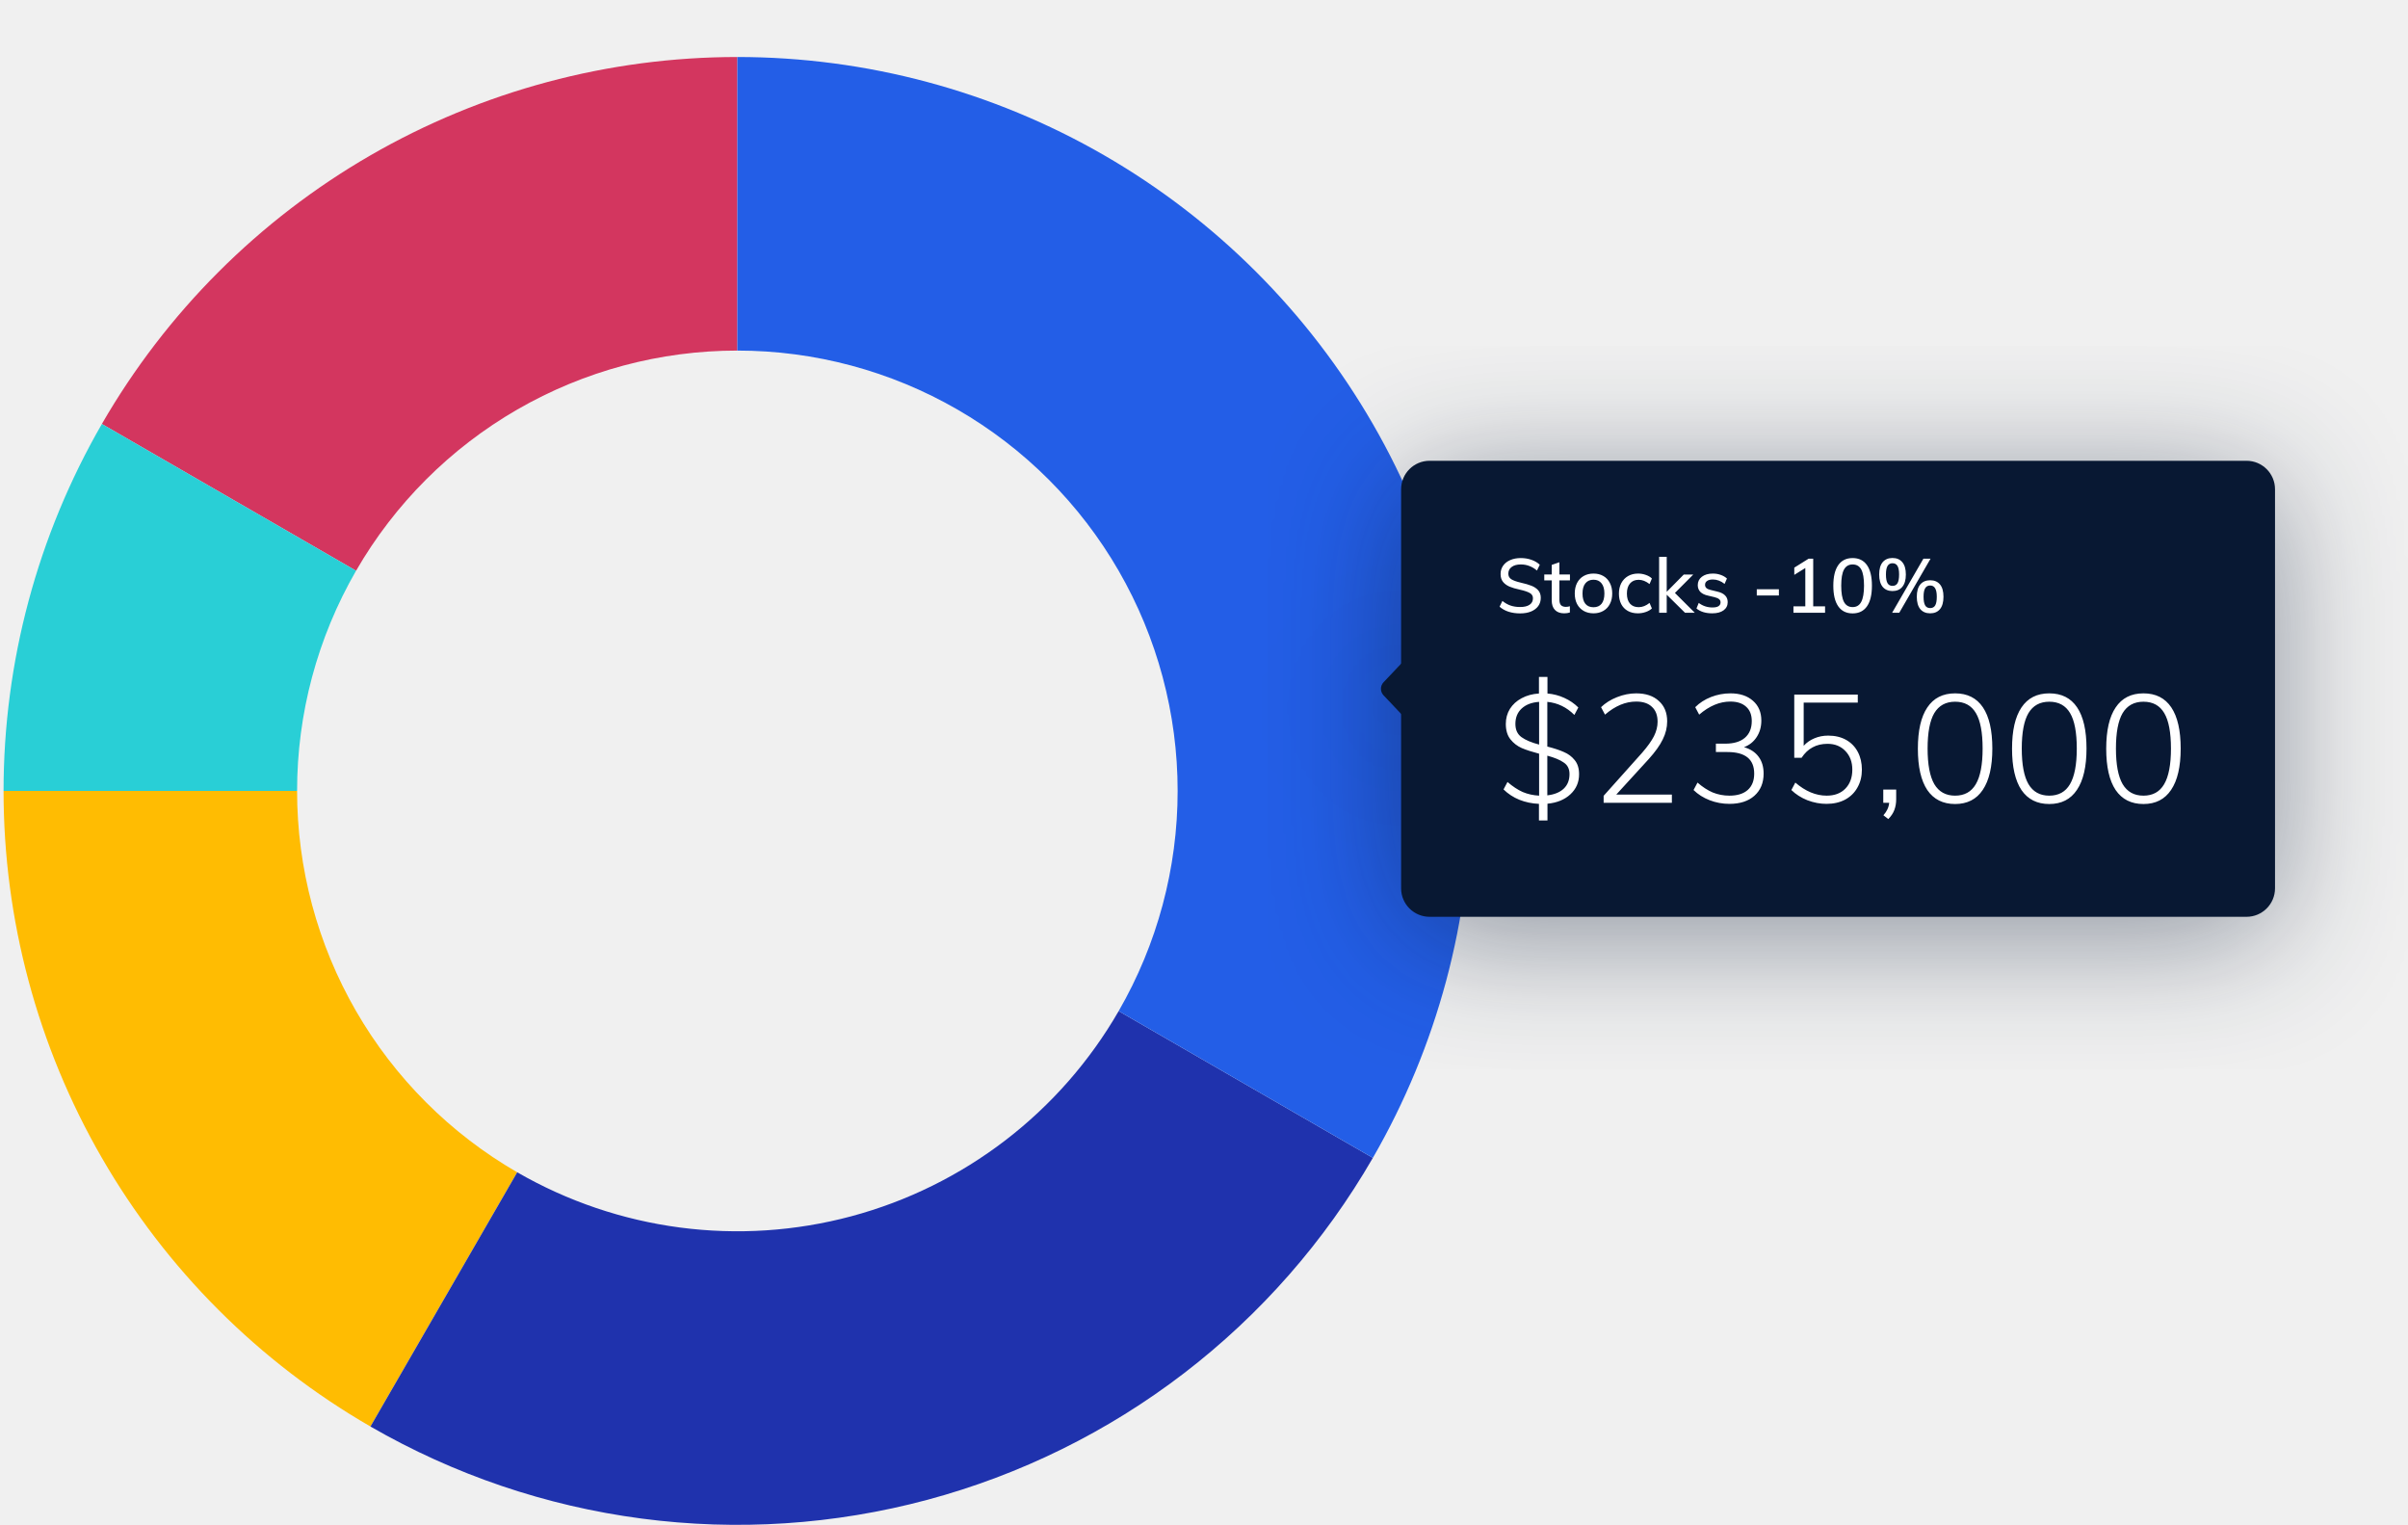
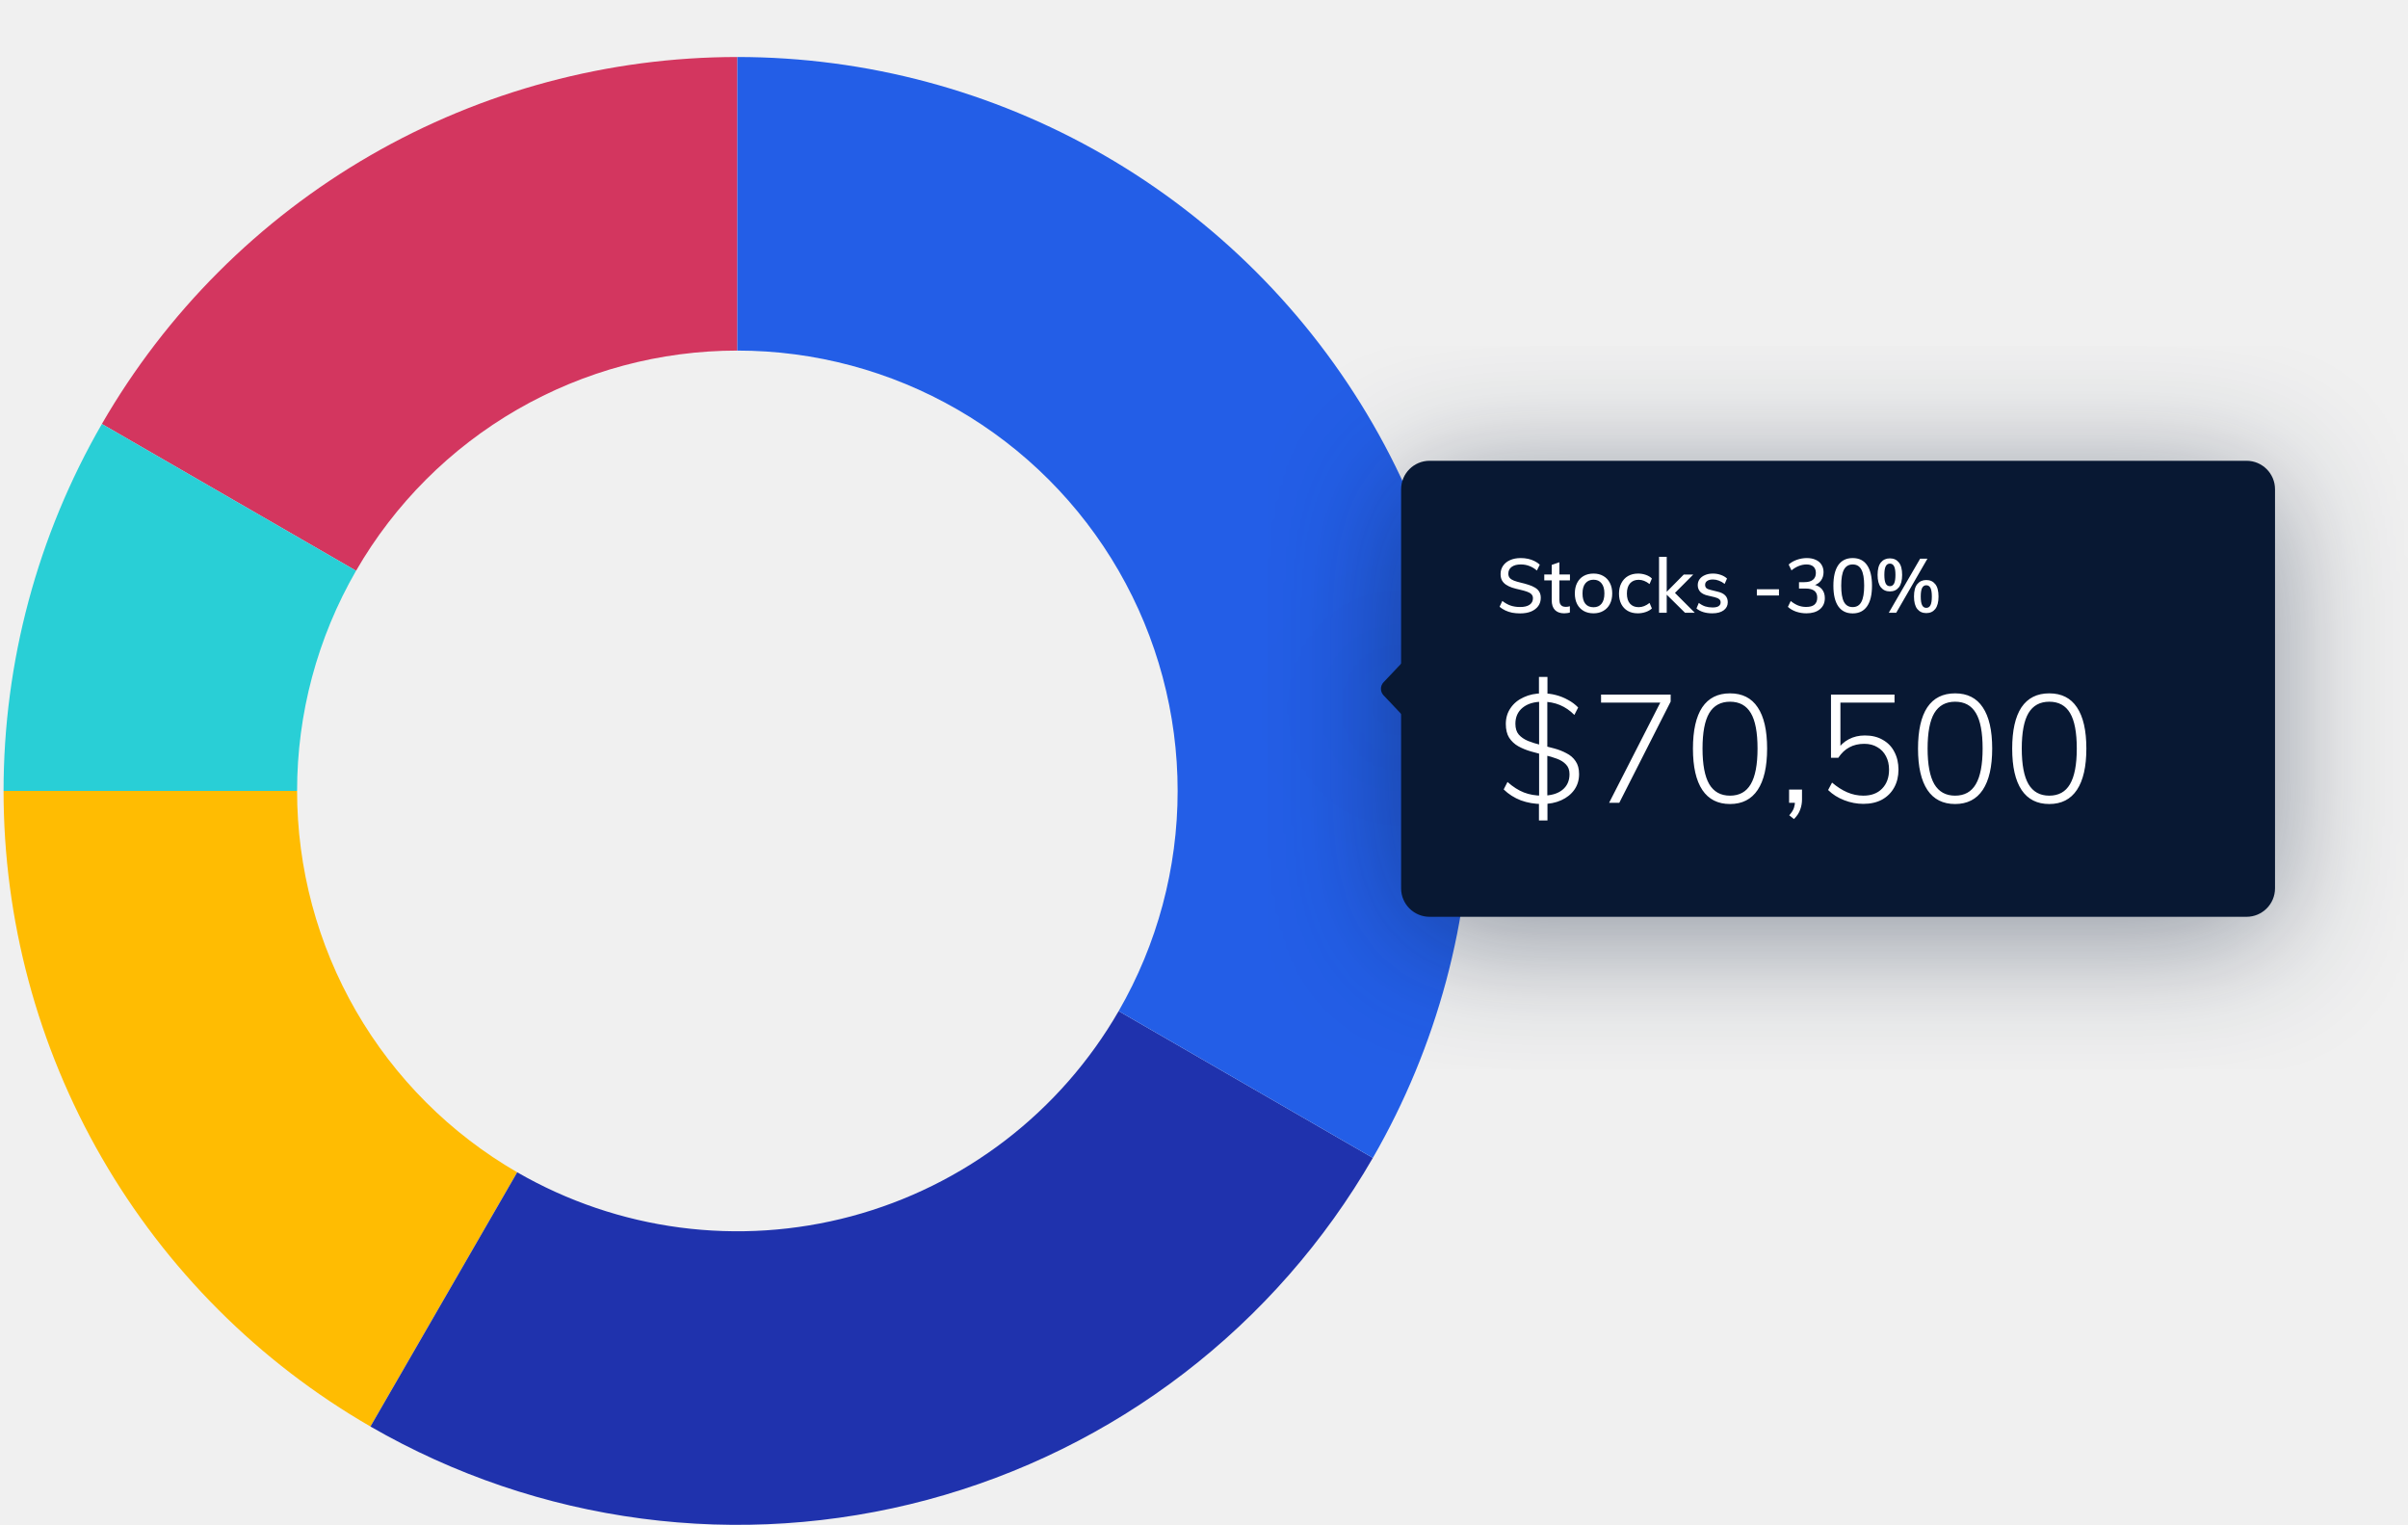
<svg xmlns="http://www.w3.org/2000/svg" width="507" height="321" viewBox="0 0 507 321" fill="none">
  <path d="M155.25 12C128.13 12 101.487 19.139 78 32.699C54.513 46.259 35.009 65.763 21.449 89.25L74.969 120.15C83.106 106.058 94.808 94.356 108.9 86.219C122.992 78.083 138.978 73.8 155.25 73.8V12Z" fill="#D3365F" />
  <path d="M21.449 89.25C7.889 112.737 0.75 139.38 0.75 166.5L62.55 166.5C62.55 150.228 66.833 134.242 74.969 120.15L21.449 89.25Z" fill="#29CFD6" />
  <path d="M0.75 166.5C0.75 193.62 7.889 220.263 21.449 243.75C35.009 267.237 54.513 286.741 78 300.301L108.9 246.781C94.808 238.644 83.106 226.942 74.969 212.85C66.833 198.758 62.55 182.772 62.55 166.5H0.75Z" fill="#FFBC02" />
  <path d="M78 300.301C95.571 310.446 114.968 317.03 135.084 319.678C155.199 322.327 175.64 320.987 195.238 315.736C214.835 310.484 233.207 301.424 249.304 289.073C265.4 276.722 278.906 261.321 289.051 243.75L235.531 212.85C229.444 223.393 221.34 232.633 211.682 240.044C202.024 247.455 191.001 252.891 179.243 256.041C167.484 259.192 155.22 259.996 143.15 258.407C131.081 256.818 119.443 252.867 108.9 246.781L78 300.301Z" fill="#1F32AD" />
-   <path d="M289.051 243.75C302.611 220.263 309.75 193.62 309.75 166.5C309.75 139.38 302.611 112.737 289.051 89.25C275.491 65.763 255.987 46.259 232.5 32.699C209.013 19.139 182.37 12 155.25 12V73.8C171.522 73.8 187.508 78.083 201.6 86.219C215.692 94.356 227.394 106.058 235.531 120.15C243.667 134.242 247.95 150.228 247.95 166.5C247.95 182.772 243.667 198.758 235.531 212.85L289.051 243.75Z" fill="#235EE7" />
+   <g filter="">
+     <path d="M289.051 243.75C302.611 220.263 309.75 193.62 309.75 166.5C309.75 139.38 302.611 112.737 289.051 89.25C275.491 65.763 255.987 46.259 232.5 32.699C209.013 19.139 182.37 12 155.25 12V73.8C171.522 73.8 187.508 78.083 201.6 86.219C215.692 94.356 227.394 106.058 235.531 120.15C243.667 134.242 247.95 150.228 247.95 166.5C247.95 182.772 243.667 198.758 235.531 212.85L289.051 243.75Z" fill="#235EE7" />
+   </g>
  <g filter="url(#filter1_d)">
    <path d="M295.548 139.144L291.303 143.625C290.572 144.396 290.572 145.604 291.303 146.375L295.548 150.856C296.792 152.169 299 151.289 299 149.481V140.519C299 138.711 296.792 137.831 295.548 139.144Z" fill="#081833" />
  </g>
  <g filter="url(#filter2_d)">
    <path d="M295 103C295 99.686 297.686 97 301 97H473C476.314 97 479 99.686 479 103V187C479 190.314 476.314 193 473 193H301C297.686 193 295 190.314 295 187V103Z" fill="#081833" />
  </g>
-   <path d="M332.472 162.984C332.472 164.669 331.864 166.077 330.648 167.208C329.432 168.339 327.821 169 325.816 169.192V172.712H324.024V169.224C322.552 169.16 321.176 168.872 319.896 168.36C318.637 167.848 317.528 167.123 316.568 166.184L317.4 164.616C318.488 165.555 319.555 166.259 320.6 166.728C321.667 167.176 322.819 167.432 324.056 167.496V158.664C322.584 158.28 321.368 157.885 320.408 157.48C319.448 157.053 318.648 156.435 318.008 155.624C317.368 154.813 317.048 153.736 317.048 152.392C317.048 151.219 317.336 150.163 317.912 149.224C318.509 148.285 319.331 147.539 320.376 146.984C321.443 146.408 322.659 146.077 324.024 145.992V142.504H325.816V145.992C327.075 146.099 328.259 146.408 329.368 146.92C330.499 147.432 331.48 148.104 332.312 148.936L331.48 150.504C329.859 148.883 327.96 147.965 325.784 147.752V157.16C327.213 157.523 328.376 157.907 329.272 158.312C330.189 158.696 330.947 159.261 331.544 160.008C332.163 160.755 332.472 161.747 332.472 162.984ZM319.064 152.392C319.064 153.629 319.491 154.557 320.344 155.176C321.197 155.795 322.435 156.317 324.056 156.744V147.752C322.499 147.859 321.272 148.328 320.376 149.16C319.501 149.971 319.064 151.048 319.064 152.392ZM325.784 167.432C327.277 167.261 328.429 166.792 329.24 166.024C330.051 165.256 330.456 164.232 330.456 162.952C330.456 161.864 330.051 161.053 329.24 160.52C328.451 159.965 327.299 159.485 325.784 159.08V167.432ZM352.011 167.272V169H337.643V167.528L345.74 158.472C346.891 157.149 347.723 155.987 348.236 154.984C348.748 153.96 349.003 152.947 349.003 151.944C349.003 150.579 348.609 149.533 347.819 148.808C347.051 148.061 345.942 147.688 344.491 147.688C342.251 147.688 340.065 148.605 337.931 150.44L337.099 148.872C337.995 147.997 339.115 147.293 340.459 146.76C341.803 146.227 343.147 145.96 344.491 145.96C346.518 145.96 348.108 146.493 349.26 147.56C350.433 148.605 351.02 150.035 351.02 151.848C351.02 153.149 350.71 154.419 350.092 155.656C349.494 156.893 348.513 158.269 347.148 159.784L340.299 167.272H352.011ZM367.199 157.288C368.543 157.672 369.567 158.344 370.271 159.304C370.975 160.243 371.327 161.427 371.327 162.856C371.327 164.819 370.676 166.376 369.375 167.528C368.095 168.659 366.346 169.224 364.127 169.224C362.676 169.224 361.29 168.968 359.967 168.456C358.644 167.944 357.514 167.229 356.575 166.312L357.407 164.744C358.452 165.661 359.519 166.355 360.607 166.824C361.716 167.272 362.89 167.496 364.127 167.496C365.791 167.496 367.071 167.101 367.967 166.312C368.884 165.501 369.343 164.349 369.343 162.856C369.343 159.827 367.466 158.312 363.711 158.312H361.279V156.552H363.231C365.023 156.552 366.399 156.147 367.359 155.336C368.34 154.504 368.831 153.32 368.831 151.784C368.831 150.483 368.436 149.48 367.647 148.776C366.858 148.051 365.748 147.688 364.319 147.688C362.079 147.688 359.892 148.605 357.759 150.44L356.927 148.872C357.844 147.955 358.954 147.24 360.255 146.728C361.578 146.216 362.943 145.96 364.351 145.96C366.335 145.96 367.914 146.483 369.087 147.528C370.26 148.552 370.847 149.939 370.847 151.688C370.847 153.011 370.516 154.173 369.855 155.176C369.215 156.157 368.33 156.861 367.199 157.288ZM384.914 154.856C386.365 154.856 387.624 155.155 388.69 155.752C389.757 156.349 390.578 157.192 391.154 158.28C391.73 159.368 392.018 160.616 392.018 162.024C392.018 163.432 391.709 164.68 391.09 165.768C390.493 166.856 389.629 167.709 388.498 168.328C387.368 168.925 386.056 169.224 384.562 169.224C383.218 169.224 381.874 168.968 380.53 168.456C379.208 167.923 378.088 167.208 377.17 166.312L378.002 164.744C380.136 166.579 382.333 167.496 384.594 167.496C386.258 167.496 387.57 167.005 388.53 166.024C389.512 165.021 390.002 163.688 390.002 162.024C390.002 160.424 389.522 159.123 388.562 158.12C387.602 157.096 386.344 156.584 384.786 156.584C383.592 156.584 382.546 156.829 381.65 157.32C380.754 157.789 379.976 158.525 379.314 159.528H377.778V146.216H391.154V147.912H379.762V157C380.381 156.317 381.128 155.795 382.002 155.432C382.898 155.048 383.869 154.856 384.914 154.856ZM399.238 166.216V168.264C399.238 169.075 399.11 169.821 398.854 170.504C398.598 171.187 398.171 171.827 397.574 172.424L396.55 171.624C397.275 170.813 397.681 169.939 397.766 169H396.518V166.216H399.238ZM411.644 169.256C409.084 169.256 407.132 168.275 405.788 166.312C404.465 164.328 403.804 161.427 403.804 157.608C403.804 153.789 404.465 150.899 405.788 148.936C407.11 146.952 409.062 145.96 411.644 145.96C414.225 145.96 416.177 146.941 417.5 148.904C418.822 150.867 419.484 153.757 419.484 157.576C419.484 161.395 418.812 164.296 417.468 166.28C416.145 168.264 414.204 169.256 411.644 169.256ZM411.644 167.496C413.606 167.496 415.057 166.696 415.996 165.096C416.956 163.475 417.436 160.968 417.436 157.576C417.436 154.184 416.966 151.699 416.028 150.12C415.089 148.52 413.628 147.72 411.644 147.72C409.681 147.72 408.22 148.52 407.26 150.12C406.321 151.72 405.852 154.205 405.852 157.576C405.852 160.947 406.321 163.443 407.26 165.064C408.22 166.685 409.681 167.496 411.644 167.496ZM431.471 169.256C428.911 169.256 426.959 168.275 425.615 166.312C424.293 164.328 423.631 161.427 423.631 157.608C423.631 153.789 424.293 150.899 425.615 148.936C426.938 146.952 428.89 145.96 431.471 145.96C434.053 145.96 436.005 146.941 437.327 148.904C438.65 150.867 439.311 153.757 439.311 157.576C439.311 161.395 438.639 164.296 437.295 166.28C435.973 168.264 434.031 169.256 431.471 169.256ZM431.471 167.496C433.434 167.496 434.885 166.696 435.823 165.096C436.783 163.475 437.263 160.968 437.263 157.576C437.263 154.184 436.794 151.699 435.855 150.12C434.917 148.52 433.455 147.72 431.471 147.72C429.509 147.72 428.047 148.52 427.087 150.12C426.149 151.72 425.679 154.205 425.679 157.576C425.679 160.947 426.149 163.443 427.087 165.064C428.047 166.685 429.509 167.496 431.471 167.496ZM451.299 169.256C448.739 169.256 446.787 168.275 445.443 166.312C444.12 164.328 443.459 161.427 443.459 157.608C443.459 153.789 444.12 150.899 445.443 148.936C446.765 146.952 448.717 145.96 451.299 145.96C453.88 145.96 455.832 146.941 457.155 148.904C458.477 150.867 459.139 153.757 459.139 157.576C459.139 161.395 458.467 164.296 457.123 166.28C455.8 168.264 453.859 169.256 451.299 169.256ZM451.299 167.496C453.261 167.496 454.712 166.696 455.651 165.096C456.611 163.475 457.091 160.968 457.091 157.576C457.091 154.184 456.621 151.699 455.683 150.12C454.744 148.52 453.283 147.72 451.299 147.72C449.336 147.72 447.875 148.52 446.915 150.12C445.976 151.72 445.507 154.205 445.507 157.576C445.507 160.947 445.976 163.443 446.915 165.064C447.875 166.685 449.336 167.496 451.299 167.496Z" fill="white" />
-   <path d="M320.056 129.128C319.171 129.128 318.36 129.011 317.624 128.776C316.899 128.541 316.269 128.189 315.736 127.72L316.328 126.504C316.883 126.952 317.459 127.277 318.056 127.48C318.653 127.683 319.325 127.784 320.072 127.784C320.925 127.784 321.587 127.624 322.056 127.304C322.525 126.984 322.76 126.531 322.76 125.944C322.76 125.453 322.541 125.085 322.104 124.84C321.667 124.584 320.973 124.349 320.024 124.136C319.117 123.944 318.376 123.725 317.8 123.48C317.224 123.224 316.771 122.888 316.44 122.472C316.109 122.045 315.944 121.501 315.944 120.84C315.944 120.179 316.12 119.597 316.472 119.096C316.824 118.584 317.32 118.189 317.96 117.912C318.611 117.624 319.357 117.48 320.2 117.48C321 117.48 321.747 117.603 322.44 117.848C323.144 118.093 323.731 118.44 324.2 118.888L323.608 120.104C323.085 119.667 322.547 119.347 321.992 119.144C321.437 118.931 320.845 118.824 320.216 118.824C319.395 118.824 318.749 119 318.28 119.352C317.811 119.693 317.576 120.163 317.576 120.76C317.576 121.272 317.779 121.661 318.184 121.928C318.6 122.195 319.261 122.435 320.168 122.648C321.117 122.861 321.885 123.085 322.472 123.32C323.059 123.555 323.528 123.875 323.88 124.28C324.232 124.685 324.408 125.208 324.408 125.848C324.408 126.509 324.232 127.085 323.88 127.576C323.528 128.067 323.021 128.451 322.36 128.728C321.709 128.995 320.941 129.128 320.056 129.128ZM328.327 122.184V126.232C328.327 126.787 328.444 127.181 328.679 127.416C328.924 127.64 329.26 127.752 329.687 127.752C329.964 127.752 330.247 127.709 330.535 127.624V128.936C330.183 129.053 329.783 129.112 329.335 129.112C328.503 129.112 327.858 128.877 327.399 128.408C326.94 127.939 326.711 127.256 326.711 126.36V122.184H325.143V120.936H326.711V118.92L328.327 118.36V120.936H330.551V122.184H328.327ZM335.515 129.112C334.726 129.112 334.033 128.941 333.435 128.6C332.838 128.259 332.374 127.773 332.043 127.144C331.723 126.515 331.563 125.779 331.563 124.936C331.563 124.093 331.723 123.357 332.043 122.728C332.374 122.088 332.838 121.597 333.435 121.256C334.033 120.915 334.726 120.744 335.515 120.744C336.294 120.744 336.982 120.915 337.579 121.256C338.177 121.597 338.635 122.088 338.955 122.728C339.286 123.357 339.451 124.093 339.451 124.936C339.451 125.779 339.286 126.515 338.955 127.144C338.635 127.773 338.177 128.259 337.579 128.6C336.982 128.941 336.294 129.112 335.515 129.112ZM335.499 127.832C336.246 127.832 336.817 127.587 337.211 127.096C337.606 126.605 337.803 125.885 337.803 124.936C337.803 124.008 337.601 123.293 337.195 122.792C336.801 122.291 336.241 122.04 335.515 122.04C334.779 122.04 334.209 122.291 333.803 122.792C333.398 123.293 333.195 124.008 333.195 124.936C333.195 125.885 333.393 126.605 333.787 127.096C334.193 127.587 334.763 127.832 335.499 127.832ZM344.844 129.112C344.034 129.112 343.324 128.941 342.716 128.6C342.119 128.259 341.66 127.779 341.34 127.16C341.02 126.531 340.86 125.8 340.86 124.968C340.86 124.136 341.026 123.4 341.356 122.76C341.698 122.12 342.172 121.624 342.78 121.272C343.388 120.92 344.098 120.744 344.908 120.744C345.474 120.744 346.018 120.84 346.54 121.032C347.063 121.213 347.484 121.464 347.804 121.784L347.308 122.952C346.551 122.355 345.788 122.056 345.02 122.056C344.242 122.056 343.634 122.312 343.196 122.824C342.759 123.325 342.54 124.035 342.54 124.952C342.54 125.869 342.759 126.579 343.196 127.08C343.634 127.571 344.242 127.816 345.02 127.816C345.81 127.816 346.572 127.517 347.308 126.92L347.804 128.088C347.463 128.408 347.026 128.659 346.492 128.84C345.97 129.021 345.42 129.112 344.844 129.112ZM354.781 129L350.925 125.192V129H349.325V117.224H350.925V124.584L354.509 120.952H356.509L352.653 124.824L356.845 129H354.781ZM360.516 129.112C359.108 129.112 357.998 128.771 357.188 128.088L357.668 126.92C358.51 127.56 359.476 127.88 360.564 127.88C361.118 127.88 361.54 127.789 361.828 127.608C362.116 127.416 362.26 127.149 362.26 126.808C362.26 126.52 362.158 126.296 361.956 126.136C361.764 125.965 361.433 125.821 360.964 125.704L359.62 125.384C358.916 125.235 358.377 124.973 358.004 124.6C357.641 124.216 357.46 123.741 357.46 123.176C357.46 122.451 357.748 121.864 358.324 121.416C358.91 120.968 359.684 120.744 360.644 120.744C361.22 120.744 361.764 120.835 362.276 121.016C362.798 121.197 363.241 121.453 363.604 121.784L363.108 122.92C362.329 122.301 361.508 121.992 360.644 121.992C360.121 121.992 359.716 122.093 359.428 122.296C359.14 122.488 358.996 122.76 358.996 123.112C358.996 123.389 359.086 123.613 359.268 123.784C359.449 123.955 359.737 124.088 360.132 124.184L361.508 124.52C362.276 124.691 362.841 124.963 363.204 125.336C363.577 125.699 363.764 126.173 363.764 126.76C363.764 127.485 363.47 128.061 362.884 128.488C362.308 128.904 361.518 129.112 360.516 129.112ZM369.886 124.04H374.542V125.352H369.886V124.04ZM384.264 127.64V129H377.608V127.64H380.104V119.576L377.784 121.016V119.496L380.808 117.608H381.768V127.64H384.264ZM390.066 129.128C388.743 129.128 387.735 128.632 387.042 127.64C386.348 126.648 386.002 125.203 386.002 123.304C386.002 121.405 386.348 119.96 387.042 118.968C387.735 117.976 388.743 117.48 390.066 117.48C391.388 117.48 392.396 117.976 393.09 118.968C393.783 119.949 394.13 121.389 394.13 123.288C394.13 125.197 393.783 126.648 393.09 127.64C392.396 128.632 391.388 129.128 390.066 129.128ZM390.066 127.8C390.887 127.8 391.49 127.437 391.874 126.712C392.268 125.976 392.466 124.835 392.466 123.288C392.466 121.741 392.274 120.611 391.89 119.896C391.506 119.181 390.898 118.824 390.066 118.824C389.244 118.824 388.636 119.187 388.242 119.912C387.858 120.627 387.666 121.752 387.666 123.288C387.666 124.835 387.858 125.976 388.242 126.712C388.636 127.437 389.244 127.8 390.066 127.8ZM398.459 124.424C397.585 124.424 396.897 124.131 396.395 123.544C395.905 122.947 395.659 122.077 395.659 120.936C395.659 119.795 395.905 118.931 396.395 118.344C396.897 117.757 397.585 117.464 398.459 117.464C399.345 117.464 400.033 117.757 400.523 118.344C401.025 118.931 401.275 119.795 401.275 120.936C401.275 122.077 401.025 122.947 400.523 123.544C400.033 124.131 399.345 124.424 398.459 124.424ZM398.379 129L404.971 117.608H406.475L399.883 129H398.379ZM398.459 123.336C398.939 123.336 399.291 123.149 399.515 122.776C399.739 122.392 399.851 121.779 399.851 120.936C399.851 120.115 399.739 119.517 399.515 119.144C399.291 118.76 398.939 118.568 398.459 118.568C397.99 118.568 397.643 118.76 397.419 119.144C397.195 119.517 397.083 120.115 397.083 120.936C397.083 121.779 397.195 122.392 397.419 122.776C397.643 123.149 397.99 123.336 398.459 123.336ZM406.395 129.112C405.51 129.112 404.817 128.819 404.315 128.232C403.825 127.635 403.579 126.765 403.579 125.624C403.579 124.483 403.825 123.619 404.315 123.032C404.817 122.445 405.51 122.152 406.395 122.152C407.281 122.152 407.969 122.445 408.459 123.032C408.95 123.619 409.195 124.483 409.195 125.624C409.195 126.765 408.95 127.635 408.459 128.232C407.969 128.819 407.281 129.112 406.395 129.112ZM406.395 128.008C406.875 128.008 407.227 127.821 407.451 127.448C407.675 127.064 407.787 126.456 407.787 125.624C407.787 124.803 407.67 124.205 407.435 123.832C407.211 123.448 406.865 123.256 406.395 123.256C405.915 123.256 405.563 123.448 405.339 123.832C405.115 124.205 405.003 124.803 405.003 125.624C405.003 126.456 405.115 127.064 405.339 127.448C405.563 127.821 405.915 128.008 406.395 128.008Z" fill="white" />
+   <path d="M324.696 169.256C323.117 169.256 321.624 169 320.216 168.488C318.829 167.955 317.624 167.187 316.6 166.184L317.4 164.616C318.552 165.64 319.704 166.376 320.856 166.824C322.008 167.272 323.288 167.496 324.696 167.496C326.509 167.496 327.917 167.101 328.92 166.312C329.944 165.501 330.456 164.392 330.456 162.984C330.456 162.109 330.211 161.427 329.72 160.936C329.251 160.424 328.611 160.019 327.8 159.72C327.011 159.421 326.136 159.165 325.176 158.952C324.237 158.717 323.288 158.461 322.328 158.184C321.368 157.907 320.483 157.544 319.672 157.096C318.883 156.648 318.243 156.051 317.752 155.304C317.283 154.557 317.048 153.587 317.048 152.392C317.048 151.133 317.379 150.024 318.04 149.064C318.701 148.083 319.619 147.325 320.792 146.792C321.965 146.237 323.299 145.96 324.792 145.96C325.752 145.96 326.68 146.077 327.576 146.312C328.493 146.547 329.347 146.888 330.136 147.336C330.947 147.763 331.661 148.296 332.28 148.936L331.48 150.504C329.645 148.648 327.416 147.72 324.792 147.72C323.021 147.72 321.624 148.136 320.6 148.968C319.576 149.8 319.064 150.931 319.064 152.36C319.064 153.32 319.299 154.077 319.768 154.632C320.259 155.187 320.909 155.635 321.72 155.976C322.531 156.296 323.405 156.573 324.344 156.808C325.304 157.043 326.253 157.288 327.192 157.544C328.152 157.8 329.027 158.141 329.816 158.568C330.627 158.973 331.267 159.528 331.736 160.232C332.227 160.936 332.472 161.843 332.472 162.952C332.472 164.211 332.141 165.309 331.48 166.248C330.819 167.187 329.901 167.923 328.728 168.456C327.555 168.989 326.211 169.256 324.696 169.256ZM324.024 172.712V168.904L324.056 167.912V147.176L324.024 146.312V142.504H325.816V146.312L325.784 147.176V167.912L325.816 168.904V172.712H324.024ZM340.939 169H338.795L350.059 146.952L350.316 147.912H337.099V146.216H351.756V147.688L340.939 169ZM364.255 169.256C361.695 169.256 359.754 168.275 358.431 166.312C357.108 164.328 356.447 161.427 356.447 157.608C356.447 153.768 357.098 150.867 358.399 148.904C359.722 146.941 361.674 145.96 364.255 145.96C366.836 145.96 368.778 146.941 370.079 148.904C371.402 150.867 372.063 153.757 372.063 157.576C372.063 161.395 371.402 164.296 370.079 166.28C368.756 168.264 366.815 169.256 364.255 169.256ZM364.255 167.496C366.218 167.496 367.668 166.696 368.607 165.096C369.567 163.475 370.047 160.968 370.047 157.576C370.047 154.184 369.578 151.699 368.639 150.12C367.7 148.52 366.239 147.72 364.255 147.72C362.292 147.72 360.831 148.52 359.871 150.12C358.932 151.72 358.463 154.205 358.463 157.576C358.463 160.947 358.932 163.443 359.871 165.064C360.831 166.685 362.292 167.496 364.255 167.496ZM377.714 172.424L376.722 171.624C377.234 171.048 377.565 170.525 377.714 170.056C377.864 169.608 377.938 169.139 377.938 168.648L378.61 169H376.69V166.216H379.41V168.296C379.41 169.043 379.282 169.757 379.026 170.44C378.792 171.123 378.354 171.784 377.714 172.424ZM392.328 169.224C390.963 169.224 389.619 168.968 388.296 168.456C386.974 167.944 385.843 167.229 384.904 166.312L385.736 164.744C386.782 165.64 387.848 166.323 388.936 166.792C390.024 167.261 391.155 167.496 392.328 167.496C393.992 167.496 395.304 167.005 396.264 166.024C397.246 165.021 397.736 163.688 397.736 162.024C397.736 160.957 397.523 160.019 397.096 159.208C396.67 158.376 396.062 157.736 395.272 157.288C394.504 156.819 393.587 156.584 392.52 156.584C391.326 156.584 390.28 156.829 389.384 157.32C388.488 157.789 387.71 158.525 387.048 159.528H385.512V146.216H398.888V147.912H387.496V157.928L386.856 157.832C387.454 156.893 388.254 156.157 389.256 155.624C390.259 155.091 391.39 154.824 392.648 154.824C394.12 154.824 395.379 155.133 396.424 155.752C397.491 156.349 398.302 157.192 398.856 158.28C399.432 159.368 399.72 160.616 399.72 162.024C399.72 163.432 399.422 164.68 398.824 165.768C398.227 166.856 397.374 167.709 396.264 168.328C395.155 168.925 393.843 169.224 392.328 169.224ZM411.644 169.256C409.084 169.256 407.142 168.275 405.82 166.312C404.497 164.328 403.836 161.427 403.836 157.608C403.836 153.768 404.486 150.867 405.788 148.904C407.11 146.941 409.062 145.96 411.644 145.96C414.225 145.96 416.166 146.941 417.468 148.904C418.79 150.867 419.452 153.757 419.452 157.576C419.452 161.395 418.79 164.296 417.468 166.28C416.145 168.264 414.204 169.256 411.644 169.256ZM411.644 167.496C413.606 167.496 415.057 166.696 415.996 165.096C416.956 163.475 417.436 160.968 417.436 157.576C417.436 154.184 416.966 151.699 416.028 150.12C415.089 148.52 413.628 147.72 411.644 147.72C409.681 147.72 408.22 148.52 407.26 150.12C406.321 151.72 405.852 154.205 405.852 157.576C405.852 160.947 406.321 163.443 407.26 165.064C408.22 166.685 409.681 167.496 411.644 167.496ZM431.471 169.256C428.911 169.256 426.97 168.275 425.647 166.312C424.325 164.328 423.663 161.427 423.663 157.608C423.663 153.768 424.314 150.867 425.615 148.904C426.938 146.941 428.89 145.96 431.471 145.96C434.053 145.96 435.994 146.941 437.295 148.904C438.618 150.867 439.279 153.757 439.279 157.576C439.279 161.395 438.618 164.296 437.295 166.28C435.973 168.264 434.031 169.256 431.471 169.256ZM431.471 167.496C433.434 167.496 434.885 166.696 435.823 165.096C436.783 163.475 437.263 160.968 437.263 157.576C437.263 154.184 436.794 151.699 435.855 150.12C434.917 148.52 433.455 147.72 431.471 147.72C429.509 147.72 428.047 148.52 427.087 150.12C426.149 151.72 425.679 154.205 425.679 157.576C425.679 160.947 426.149 163.443 427.087 165.064C428.047 166.685 429.509 167.496 431.471 167.496Z" fill="white" />
+   <path d="M320.056 129.128C319.469 129.128 318.915 129.08 318.392 128.984C317.869 128.877 317.384 128.717 316.936 128.504C316.488 128.291 316.088 128.035 315.736 127.736L316.312 126.504C316.888 126.952 317.469 127.277 318.056 127.48C318.653 127.683 319.325 127.784 320.072 127.784C320.925 127.784 321.587 127.624 322.056 127.304C322.525 126.973 322.76 126.52 322.76 125.944C322.76 125.592 322.648 125.304 322.424 125.08C322.2 124.856 321.88 124.675 321.464 124.536C321.059 124.397 320.579 124.264 320.024 124.136C319.427 124.008 318.877 123.864 318.376 123.704C317.875 123.533 317.443 123.325 317.08 123.08C316.717 122.835 316.435 122.531 316.232 122.168C316.04 121.805 315.944 121.363 315.944 120.84C315.944 120.189 316.12 119.608 316.472 119.096C316.824 118.584 317.315 118.189 317.944 117.912C318.584 117.624 319.336 117.48 320.2 117.48C320.733 117.48 321.245 117.533 321.736 117.64C322.227 117.747 322.68 117.907 323.096 118.12C323.512 118.323 323.88 118.573 324.2 118.872L323.592 120.104C323.08 119.667 322.547 119.347 321.992 119.144C321.437 118.931 320.845 118.824 320.216 118.824C319.395 118.824 318.749 118.995 318.28 119.336C317.811 119.677 317.576 120.152 317.576 120.76C317.576 121.133 317.677 121.437 317.88 121.672C318.083 121.896 318.376 122.083 318.76 122.232C319.155 122.381 319.624 122.52 320.168 122.648C320.776 122.787 321.336 122.941 321.848 123.112C322.36 123.272 322.808 123.469 323.192 123.704C323.576 123.928 323.875 124.216 324.088 124.568C324.301 124.909 324.408 125.336 324.408 125.848C324.408 126.509 324.232 127.085 323.88 127.576C323.528 128.067 323.027 128.451 322.376 128.728C321.725 128.995 320.952 129.128 320.056 129.128ZM325.143 122.184V120.936H330.551V122.184H325.143ZM330.535 127.624V128.936C330.343 129 330.151 129.043 329.959 129.064C329.767 129.096 329.559 129.112 329.335 129.112C328.514 129.112 327.868 128.883 327.399 128.424C326.94 127.955 326.711 127.267 326.711 126.36V118.92L328.327 118.36V126.232C328.327 126.627 328.386 126.936 328.503 127.16C328.62 127.373 328.78 127.528 328.983 127.624C329.196 127.709 329.431 127.752 329.687 127.752C329.836 127.752 329.975 127.741 330.103 127.72C330.231 127.699 330.375 127.667 330.535 127.624ZM335.515 129.112C334.715 129.112 334.017 128.941 333.419 128.6C332.833 128.259 332.379 127.779 332.059 127.16C331.739 126.531 331.579 125.784 331.579 124.92C331.579 124.077 331.739 123.341 332.059 122.712C332.379 122.083 332.833 121.597 333.419 121.256C334.017 120.915 334.715 120.744 335.515 120.744C336.305 120.744 336.993 120.915 337.579 121.256C338.177 121.597 338.635 122.083 338.955 122.712C339.286 123.341 339.451 124.077 339.451 124.92C339.451 125.784 339.286 126.531 338.955 127.16C338.635 127.779 338.177 128.259 337.579 128.6C336.993 128.941 336.305 129.112 335.515 129.112ZM335.515 127.832C336.241 127.832 336.801 127.587 337.195 127.096C337.601 126.605 337.803 125.88 337.803 124.92C337.803 123.992 337.601 123.283 337.195 122.792C336.801 122.291 336.241 122.04 335.515 122.04C334.79 122.04 334.219 122.291 333.803 122.792C333.398 123.283 333.195 123.992 333.195 124.92C333.195 125.88 333.393 126.605 333.787 127.096C334.193 127.587 334.769 127.832 335.515 127.832ZM344.828 129.112C344.018 129.112 343.314 128.941 342.716 128.6C342.13 128.259 341.676 127.779 341.356 127.16C341.036 126.541 340.876 125.811 340.876 124.968C340.876 124.125 341.042 123.389 341.372 122.76C341.703 122.12 342.167 121.624 342.764 121.272C343.372 120.92 344.087 120.744 344.908 120.744C345.463 120.744 346.002 120.835 346.524 121.016C347.047 121.197 347.474 121.453 347.804 121.784L347.308 122.952C346.935 122.653 346.556 122.429 346.172 122.28C345.799 122.131 345.415 122.056 345.02 122.056C344.252 122.056 343.644 122.307 343.196 122.808C342.759 123.309 342.54 124.024 342.54 124.952C342.54 125.88 342.759 126.589 343.196 127.08C343.634 127.571 344.242 127.816 345.02 127.816C345.404 127.816 345.788 127.741 346.172 127.592C346.556 127.443 346.935 127.219 347.308 126.92L347.804 128.088C347.463 128.408 347.026 128.659 346.492 128.84C345.959 129.021 345.404 129.112 344.828 129.112ZM354.781 129L350.621 124.888L354.509 120.952H356.509L352.173 125.304L352.237 124.392L356.845 129H354.781ZM349.309 129V117.224H350.925V129H349.309ZM360.531 129.112C359.123 129.112 358.009 128.771 357.187 128.088L357.683 126.92C358.11 127.251 358.558 127.496 359.027 127.656C359.507 127.805 360.025 127.88 360.579 127.88C361.134 127.88 361.555 127.789 361.843 127.608C362.131 127.416 362.275 127.149 362.275 126.808C362.275 126.52 362.174 126.296 361.971 126.136C361.779 125.965 361.449 125.821 360.979 125.704L359.619 125.384C358.915 125.235 358.377 124.973 358.003 124.6C357.641 124.216 357.459 123.741 357.459 123.176C357.459 122.696 357.593 122.275 357.859 121.912C358.126 121.549 358.499 121.267 358.979 121.064C359.459 120.851 360.019 120.744 360.659 120.744C361.235 120.744 361.779 120.835 362.291 121.016C362.803 121.187 363.246 121.443 363.619 121.784L363.123 122.92C362.729 122.611 362.323 122.381 361.907 122.232C361.502 122.072 361.086 121.992 360.659 121.992C360.137 121.992 359.731 122.093 359.443 122.296C359.155 122.488 359.011 122.76 359.011 123.112C359.011 123.4 359.097 123.629 359.267 123.8C359.449 123.96 359.747 124.088 360.163 124.184L361.523 124.52C362.302 124.691 362.873 124.963 363.235 125.336C363.598 125.709 363.779 126.189 363.779 126.776C363.779 127.491 363.486 128.061 362.899 128.488C362.323 128.904 361.534 129.112 360.531 129.112ZM369.902 125.352V124.04H374.558V125.352H369.902ZM380.328 129.112C379.581 129.112 378.861 128.995 378.168 128.76C377.474 128.515 376.898 128.179 376.44 127.752L377.032 126.52C377.544 126.936 378.066 127.251 378.6 127.464C379.133 127.667 379.693 127.768 380.28 127.768C381.058 127.768 381.64 127.608 382.024 127.288C382.418 126.957 382.616 126.461 382.616 125.8C382.616 125.16 382.413 124.685 382.008 124.376C381.602 124.056 380.989 123.896 380.168 123.896H378.776V122.552H379.911C380.701 122.552 381.298 122.387 381.704 122.056C382.12 121.725 382.328 121.245 382.328 120.616C382.328 120.04 382.157 119.597 381.816 119.288C381.474 118.979 380.989 118.824 380.36 118.824C379.816 118.824 379.277 118.931 378.744 119.144C378.221 119.347 377.704 119.656 377.192 120.072L376.6 118.84C377.058 118.424 377.629 118.093 378.312 117.848C379.005 117.603 379.714 117.48 380.44 117.48C381.144 117.48 381.762 117.603 382.296 117.848C382.829 118.083 383.234 118.424 383.512 118.872C383.8 119.32 383.944 119.843 383.944 120.44C383.944 121.133 383.762 121.725 383.4 122.216C383.037 122.707 382.536 123.043 381.896 123.224L381.864 123.064C382.621 123.224 383.202 123.549 383.608 124.04C384.013 124.531 384.216 125.155 384.216 125.912C384.216 126.904 383.864 127.688 383.16 128.264C382.466 128.829 381.522 129.112 380.328 129.112ZM390.081 129.128C388.759 129.128 387.751 128.637 387.057 127.656C386.364 126.664 386.017 125.213 386.017 123.304C386.017 121.405 386.359 119.96 387.041 118.968C387.735 117.976 388.748 117.48 390.081 117.48C391.415 117.48 392.423 117.976 393.105 118.968C393.799 119.96 394.145 121.4 394.145 123.288C394.145 125.197 393.799 126.648 393.105 127.64C392.412 128.632 391.404 129.128 390.081 129.128ZM390.081 127.8C390.913 127.8 391.521 127.437 391.905 126.712C392.3 125.987 392.497 124.845 392.497 123.288C392.497 121.741 392.3 120.611 391.905 119.896C391.521 119.181 390.913 118.824 390.081 118.824C389.249 118.824 388.636 119.187 388.241 119.912C387.857 120.627 387.665 121.752 387.665 123.288C387.665 124.845 387.857 125.987 388.241 126.712C388.636 127.437 389.249 127.8 390.081 127.8ZM397.915 124.504C397.115 124.504 396.48 124.216 396.011 123.64C395.552 123.053 395.323 122.179 395.323 121.016C395.323 119.843 395.552 118.973 396.011 118.408C396.48 117.832 397.115 117.544 397.915 117.544C398.715 117.544 399.344 117.832 399.803 118.408C400.262 118.973 400.491 119.843 400.491 121.016C400.491 122.179 400.262 123.053 399.803 123.64C399.344 124.216 398.715 124.504 397.915 124.504ZM397.915 123.4C398.31 123.4 398.603 123.213 398.795 122.84C398.987 122.467 399.083 121.859 399.083 121.016C399.083 120.184 398.987 119.581 398.795 119.208C398.603 118.835 398.31 118.648 397.915 118.648C397.52 118.648 397.227 118.835 397.035 119.208C396.843 119.581 396.747 120.184 396.747 121.016C396.747 121.859 396.843 122.467 397.035 122.84C397.227 123.213 397.52 123.4 397.915 123.4ZM397.675 129L404.283 117.608H405.819L399.243 129H397.675ZM405.579 129.064C404.779 129.064 404.144 128.776 403.675 128.2C403.216 127.613 402.987 126.739 402.987 125.576C402.987 124.403 403.216 123.533 403.675 122.968C404.144 122.392 404.779 122.104 405.579 122.104C406.379 122.104 407.008 122.392 407.467 122.968C407.926 123.533 408.155 124.403 408.155 125.576C408.155 126.739 407.926 127.613 407.467 128.2C407.008 128.776 406.379 129.064 405.579 129.064ZM405.579 127.96C405.974 127.96 406.267 127.773 406.459 127.4C406.651 127.027 406.747 126.419 406.747 125.576C406.747 124.744 406.651 124.141 406.459 123.768C406.267 123.395 405.974 123.208 405.579 123.208C405.184 123.208 404.891 123.395 404.699 123.768C404.507 124.141 404.411 124.744 404.411 125.576C404.411 126.419 404.507 127.027 404.699 127.4C404.891 127.773 405.184 127.96 405.579 127.96Z" fill="white" />
  <defs>
    <filter id="filter0_d" x="139.25" y="0" width="186.5" height="263.75" filterUnits="userSpaceOnUse" color-interpolation-filters="sRGB">
      <feFlood flood-opacity="0" result="BackgroundImageFix" />
      <feColorMatrix in="SourceAlpha" type="matrix" values="0 0 0 0 0 0 0 0 0 0 0 0 0 0 0 0 0 0 127 0" />
      <feOffset dy="4" />
      <feGaussianBlur stdDeviation="8" />
      <feColorMatrix type="matrix" values="0 0 0 0 0.18 0 0 0 0 0.253 0 0 0 0 0.42 0 0 0 0.4 0" />
      <feBlend mode="normal" in2="BackgroundImageFix" result="effect1_dropShadow" />
      <feBlend mode="normal" in="SourceGraphic" in2="effect1_dropShadow" result="shape" />
    </filter>
    <filter id="filter1_d" x="262.756" y="114.516" width="64.245" height="68.97" filterUnits="userSpaceOnUse" color-interpolation-filters="sRGB">
      <feFlood flood-opacity="0" result="BackgroundImageFix" />
      <feColorMatrix in="SourceAlpha" type="matrix" values="0 0 0 0 0 0 0 0 0 0 0 0 0 0 0 0 0 0 127 0" />
      <feOffset dy="4" />
      <feGaussianBlur stdDeviation="14" />
      <feColorMatrix type="matrix" values="0 0 0 0 0.031 0 0 0 0 0.094 0 0 0 0 0.2 0 0 0 0.44 0" />
      <feBlend mode="normal" in2="BackgroundImageFix" result="effect1_dropShadow" />
      <feBlend mode="normal" in="SourceGraphic" in2="effect1_dropShadow" result="shape" />
    </filter>
    <filter id="filter2_d" x="267" y="73" width="240" height="152" filterUnits="userSpaceOnUse" color-interpolation-filters="sRGB">
      <feFlood flood-opacity="0" result="BackgroundImageFix" />
      <feColorMatrix in="SourceAlpha" type="matrix" values="0 0 0 0 0 0 0 0 0 0 0 0 0 0 0 0 0 0 127 0" />
      <feOffset dy="4" />
      <feGaussianBlur stdDeviation="14" />
      <feColorMatrix type="matrix" values="0 0 0 0 0.031 0 0 0 0 0.094 0 0 0 0 0.2 0 0 0 0.44 0" />
      <feBlend mode="normal" in2="BackgroundImageFix" result="effect1_dropShadow" />
      <feBlend mode="normal" in="SourceGraphic" in2="effect1_dropShadow" result="shape" />
    </filter>
  </defs>
</svg>
